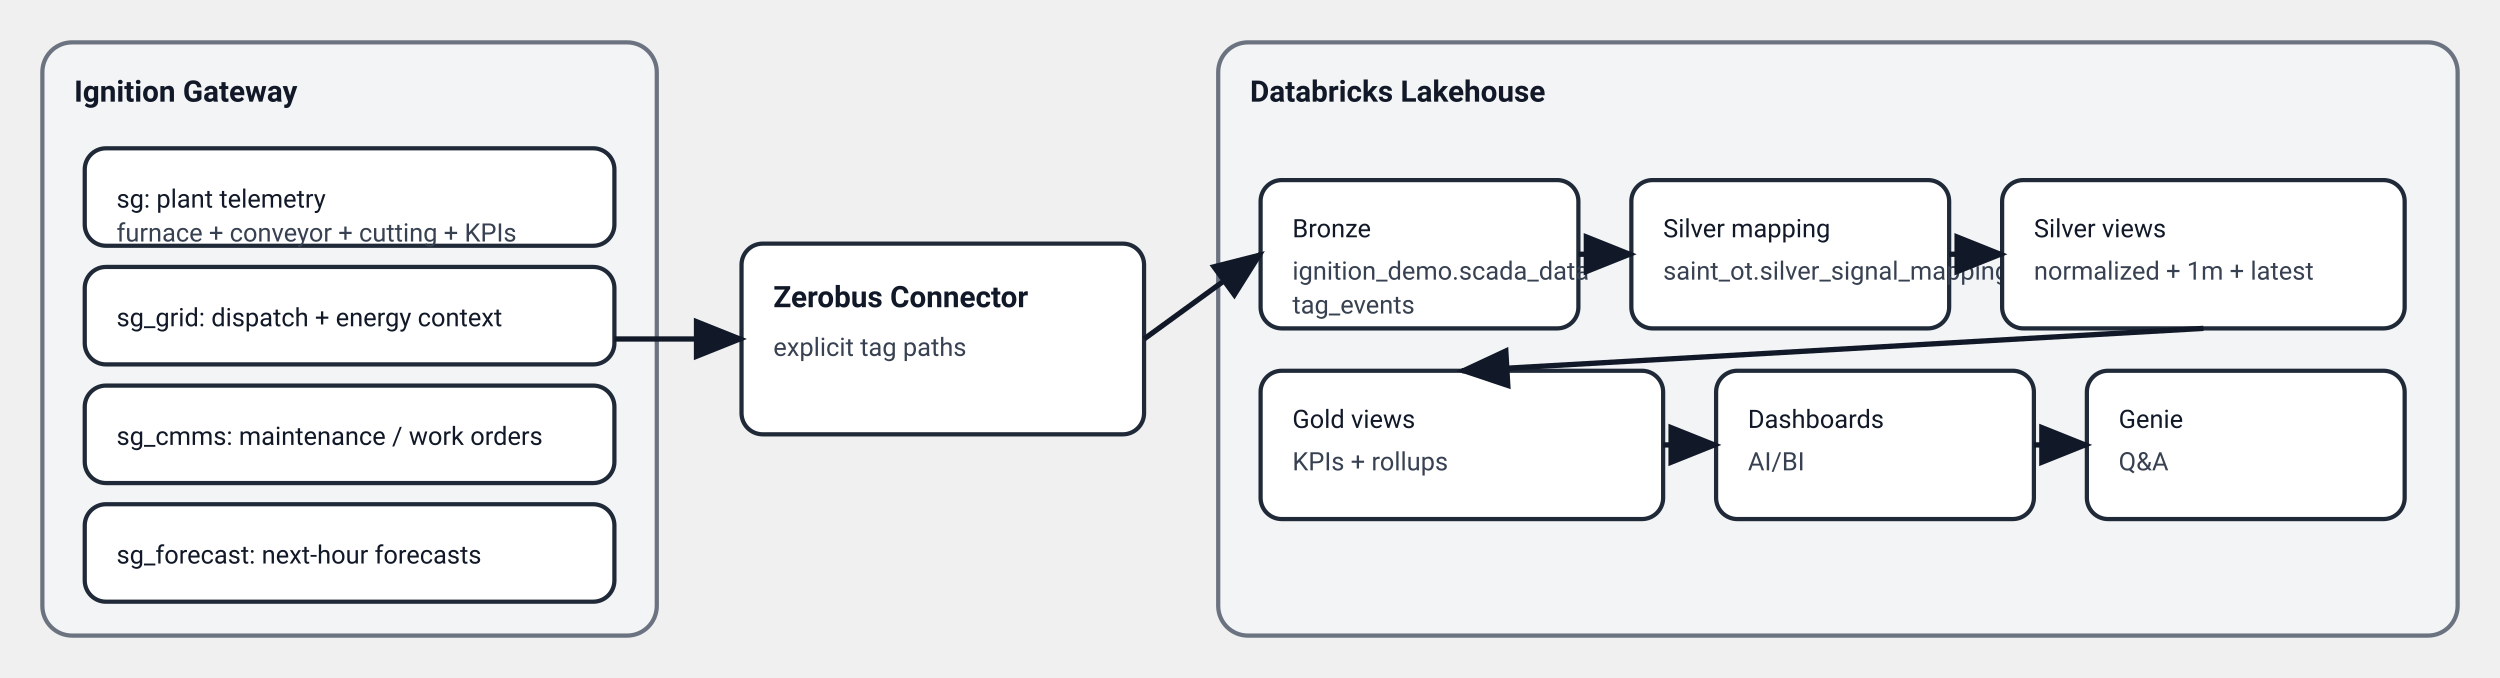
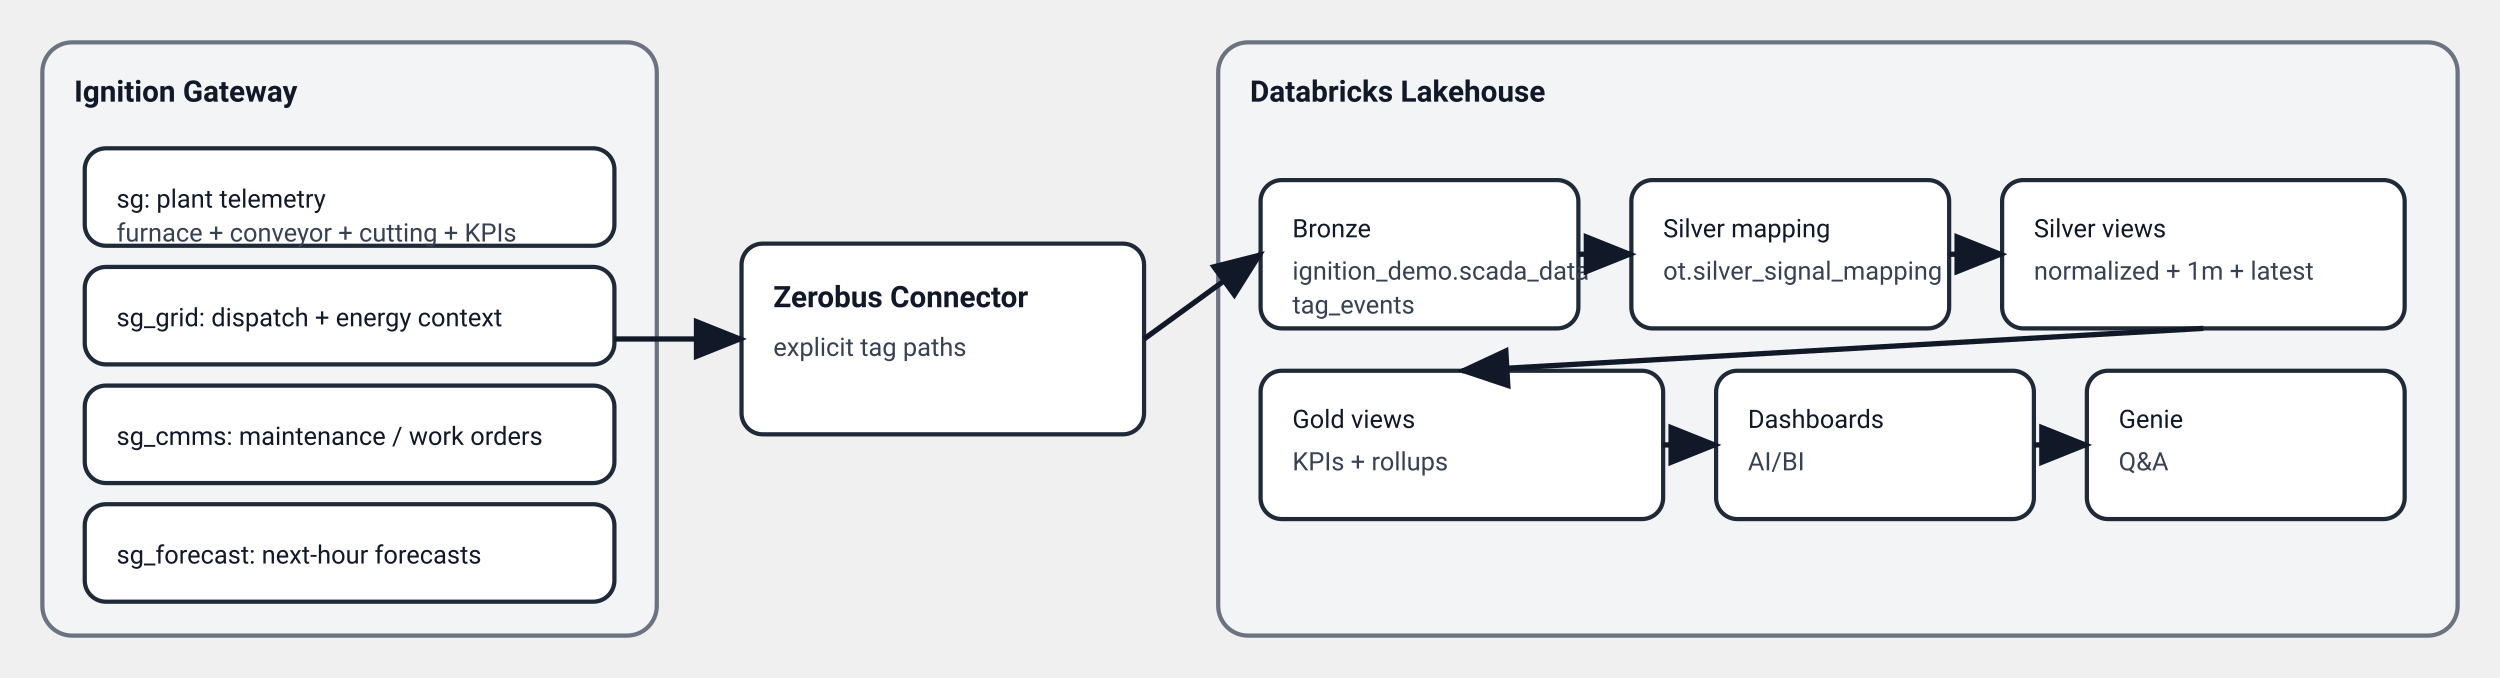
<svg xmlns="http://www.w3.org/2000/svg" width="1180" height="320" viewBox="0 0 1180 320">
  <style>
    .box { fill: #ffffff; stroke: #1f2937; stroke-width: 2; rx: 10; }
    .group { fill: #f3f4f6; stroke: #6b7280; stroke-width: 2; rx: 14; }
    .title { font: 700 14px -apple-system,BlinkMacSystemFont,Segoe UI,Roboto,Helvetica,Arial,sans-serif; fill: #111827; }
    .text { font: 12px -apple-system,BlinkMacSystemFont,Segoe UI,Roboto,Helvetica,Arial,sans-serif; fill: #111827; }
    .muted { font: 12px -apple-system,BlinkMacSystemFont,Segoe UI,Roboto,Helvetica,Arial,sans-serif; fill: #374151; }
    .arrow { stroke: #111827; stroke-width: 2.5; fill: none; marker-end: url(#arrowhead); }
  </style>
  <defs>
    <marker id="arrowhead" markerWidth="10" markerHeight="8" refX="9" refY="4" orient="auto">
      <polygon points="0,0 10,4 0,8" fill="#111827" />
    </marker>
  </defs>
  <rect x="20" y="20" width="290" height="280" class="group" />
  <text x="35" y="48" class="title">Ignition Gateway</text>
  <rect x="40" y="70" width="250" height="46" class="box" />
  <text x="55" y="98" class="text">sg: plant telemetry</text>
  <text x="55" y="114" class="muted">furnace + conveyor + cutting + KPIs</text>
  <rect x="40" y="126" width="250" height="46" class="box" />
  <text x="55" y="154" class="text">sg_grid: dispatch + energy context</text>
  <rect x="40" y="182" width="250" height="46" class="box" />
  <text x="55" y="210" class="text">sg_cmms: maintenance / work orders</text>
  <rect x="40" y="238" width="250" height="46" class="box" />
  <text x="55" y="266" class="text">sg_forecast: next-hour forecasts</text>
  <rect x="350" y="115" width="190" height="90" class="box" />
  <text x="365" y="145" class="title">Zerobus Connector</text>
  <text x="365" y="168" class="muted">explicit tag paths</text>
  <rect x="575" y="20" width="585" height="280" class="group" />
  <text x="590" y="48" class="title">Databricks Lakehouse</text>
  <rect x="595" y="85" width="150" height="70" class="box" />
  <text x="610" y="112" class="text">Bronze</text>
  <text x="610" y="132" class="muted">ignition_demo.scada_data</text>
  <text x="610" y="148" class="muted">tag_events</text>
  <rect x="770" y="85" width="150" height="70" class="box" />
  <text x="785" y="112" class="text">Silver mapping</text>
-   <text x="785" y="132" class="muted">saint_ot.silver_signal_mapping</text>
+   <text x="785" y="132" class="muted">ot.silver_signal_mapping</text>
  <rect x="945" y="85" width="190" height="70" class="box" />
  <text x="960" y="112" class="text">Silver views</text>
  <text x="960" y="132" class="muted">normalized + 1m + latest</text>
  <rect x="595" y="175" width="190" height="70" class="box" />
  <text x="610" y="202" class="text">Gold views</text>
  <text x="610" y="222" class="muted">KPIs + rollups</text>
  <rect x="810" y="175" width="150" height="70" class="box" />
  <text x="825" y="202" class="text">Dashboards</text>
  <text x="825" y="222" class="muted">AI/BI</text>
  <rect x="985" y="175" width="150" height="70" class="box" />
  <text x="1000" y="202" class="text">Genie</text>
  <text x="1000" y="222" class="muted">Q&amp;A</text>
  <path d="M 290 160 L 350 160" class="arrow" />
  <path d="M 540 160 L 595 120" class="arrow" />
  <path d="M 745 120 L 770 120" class="arrow" />
  <path d="M 920 120 L 945 120" class="arrow" />
  <path d="M 1040 155 L 690 175" class="arrow" />
  <path d="M 785 210 L 810 210" class="arrow" />
  <path d="M 960 210 L 985 210" class="arrow" />
</svg>
